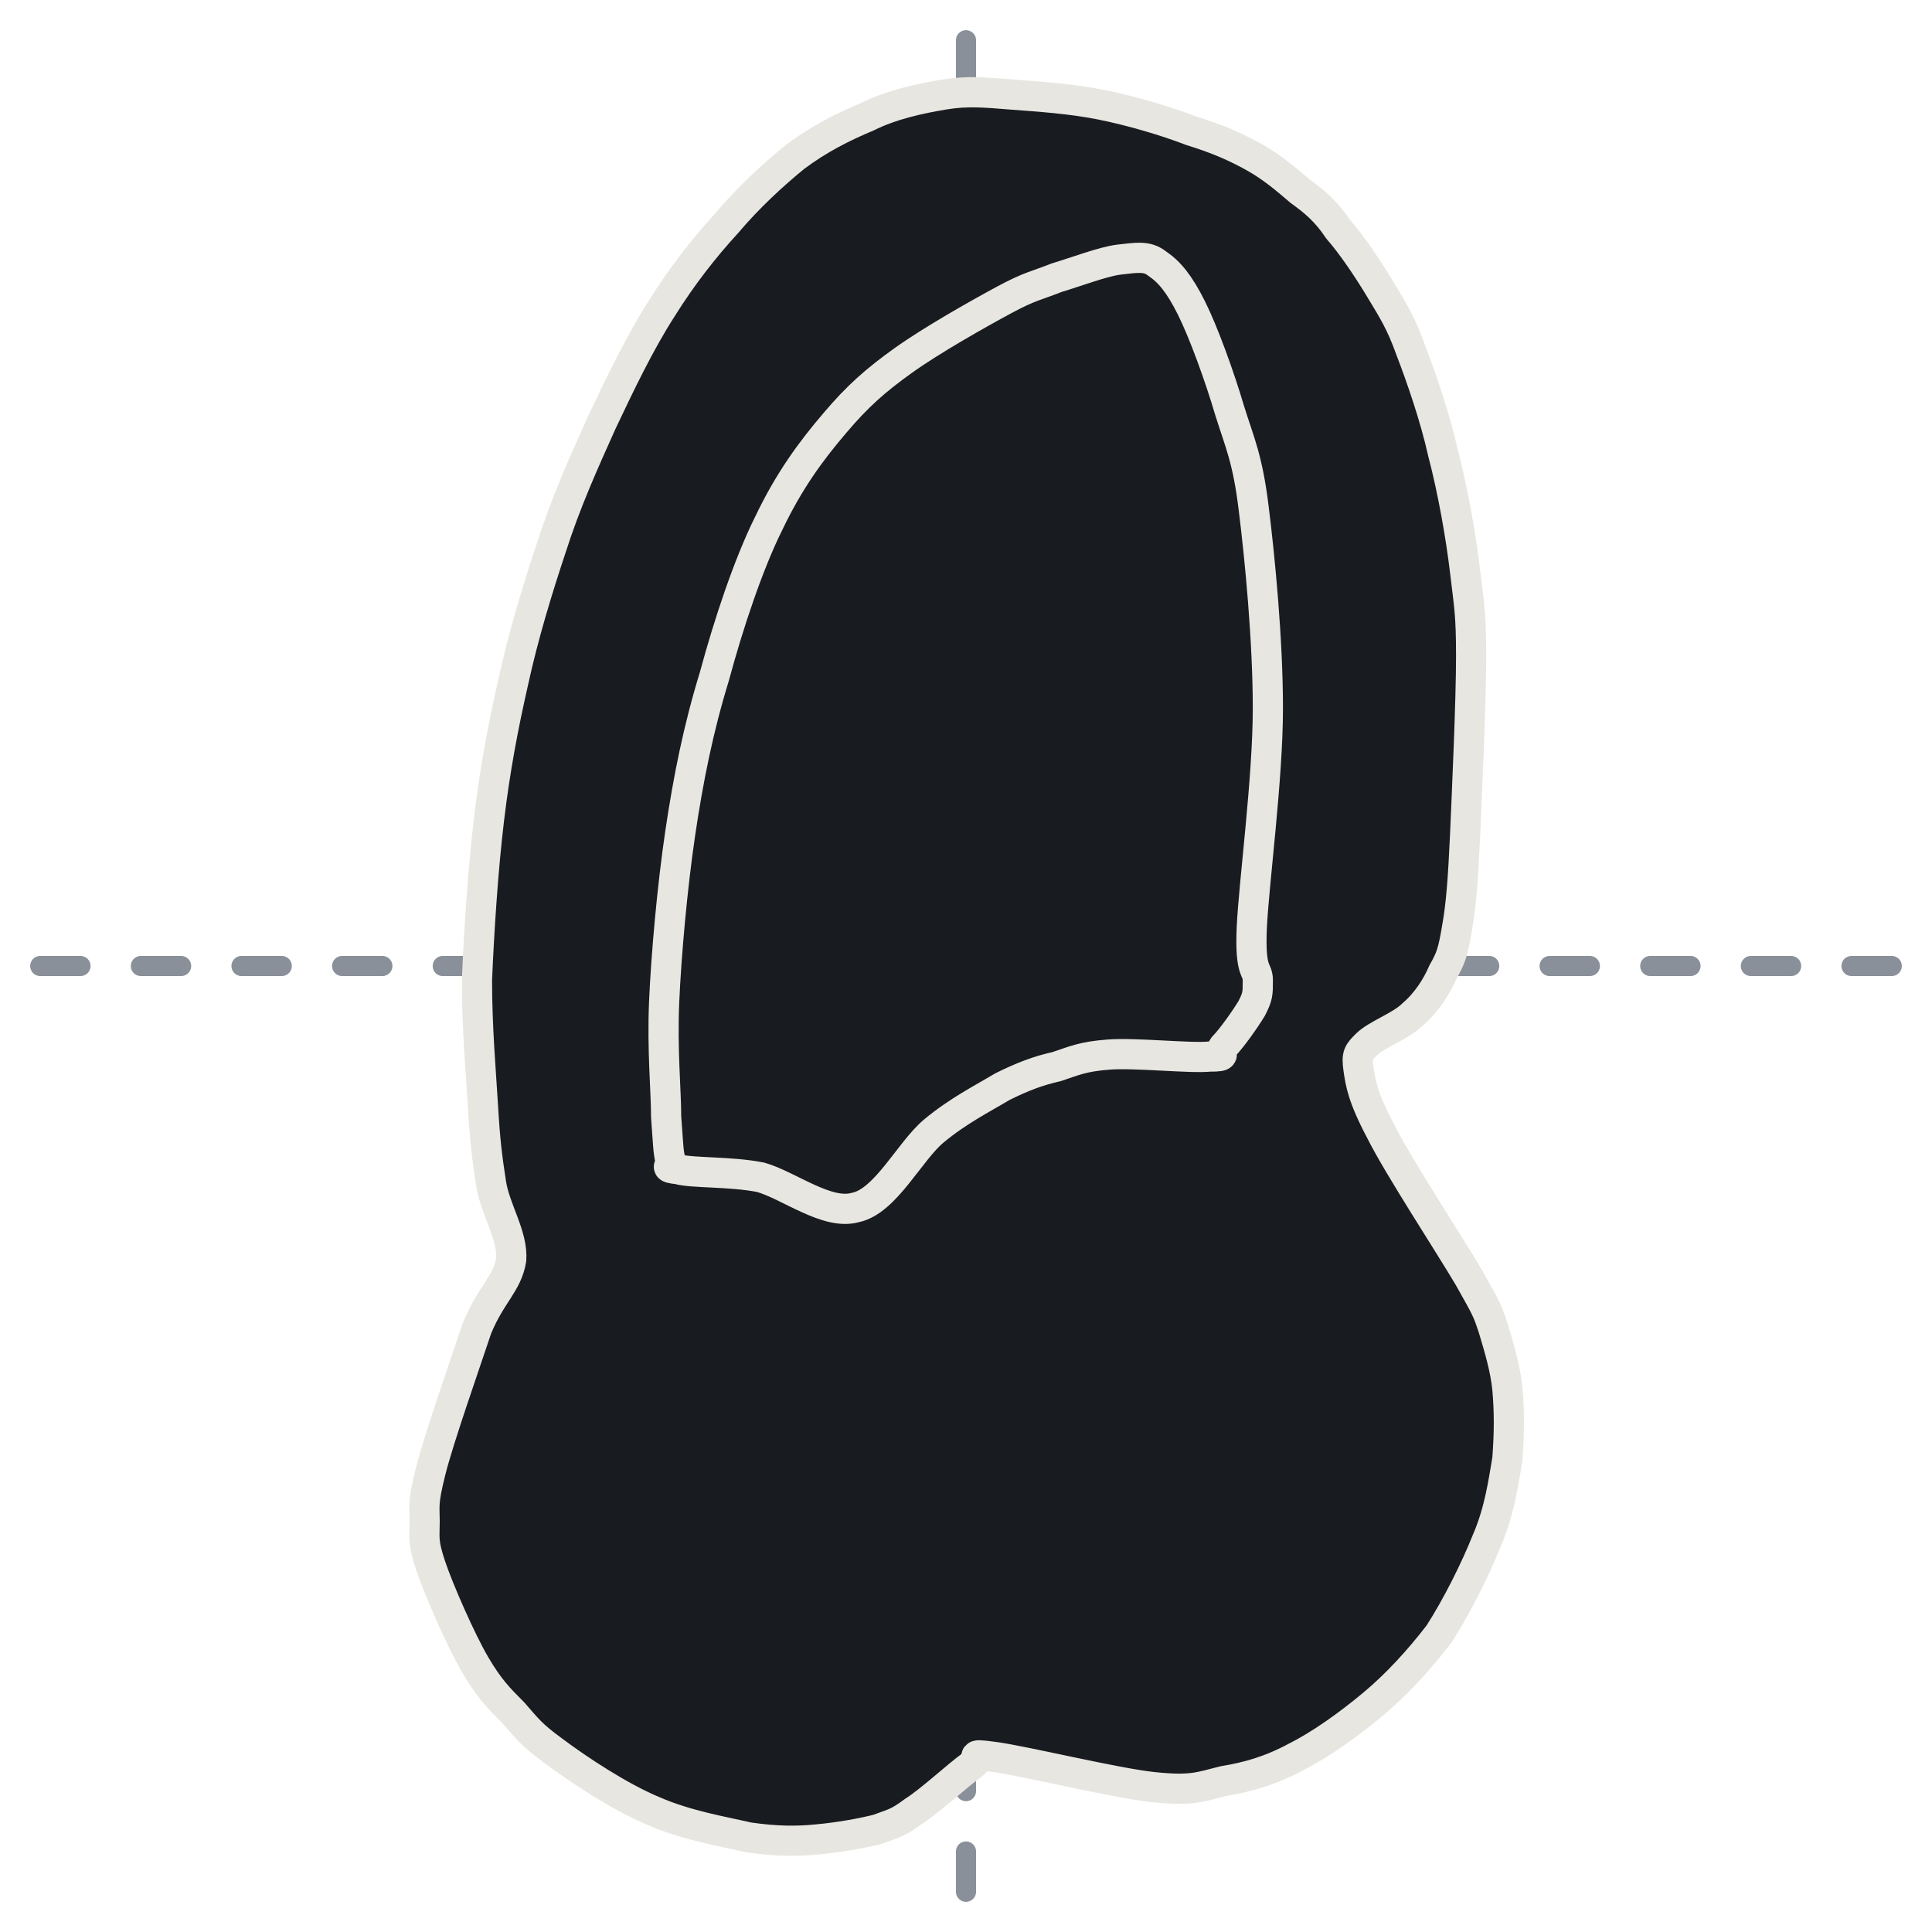
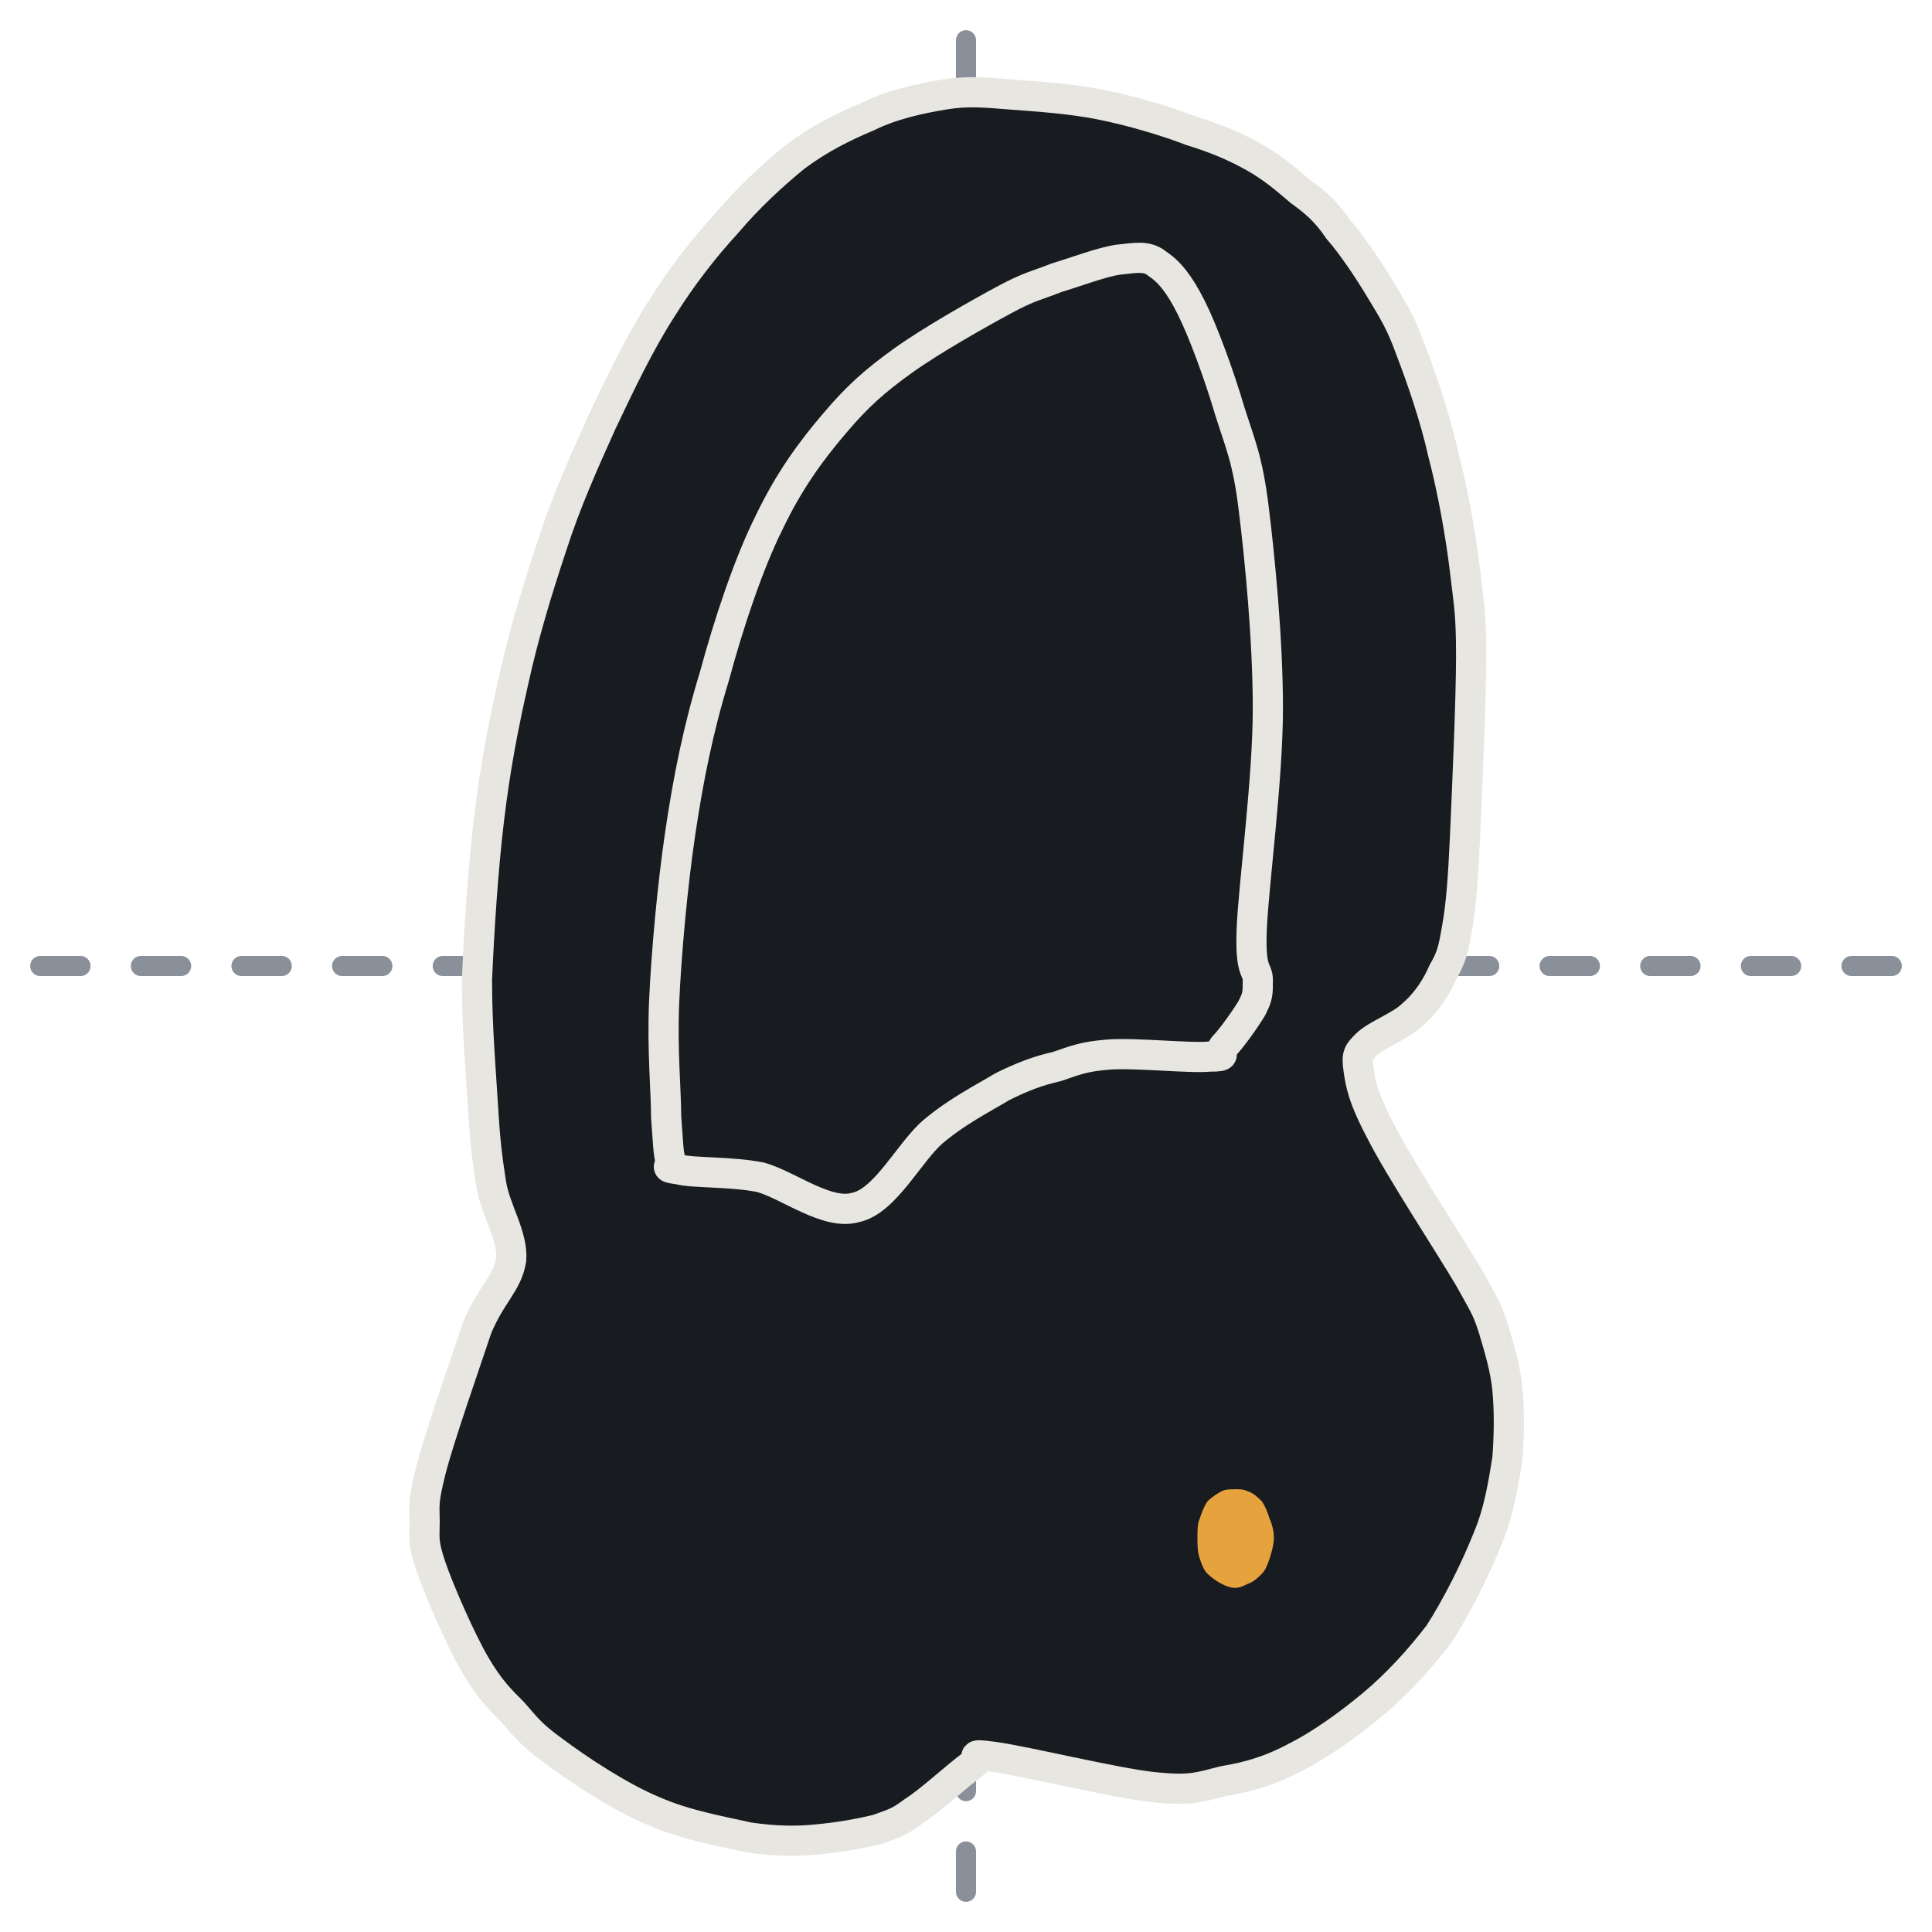
<svg xmlns="http://www.w3.org/2000/svg" viewBox="0 0 96 96" width="96" height="96" role="img" aria-label="Soundcore H30i">
  <path d="M48.0 2.0L48.0 4.0M48.0 7.0L48.0 9.0M48.0 12.0L48.0 14.0M48.0 17.0L48.0 19.0M48.0 22.0L48.0 24.0M48.0 27.0L48.0 29.0M48.0 32.0L48.0 34.0M48.0 37.0L48.0 39.0M48.0 42.0L48.0 44.0M48.0 47.0L48.0 49.0M48.0 52.0L48.0 54.0M48.0 57.0L48.0 59.0M48.0 62.0L48.0 64.0M48.0 67.0L48.0 69.0M48.0 72.0L48.0 74.0M48.0 77.0L48.0 79.0M48.0 82.0L48.0 84.0M48.0 87.0L48.0 89.0M48.0 92.0L48.0 94.0M2.0 48.0L4.0 48.0M7.0 48.0L9.0 48.0M12.0 48.0L14.0 48.0M17.0 48.0L19.0 48.0M22.0 48.0L24.0 48.0M27.0 48.0L29.0 48.0M32.0 48.0L34.0 48.0M37.0 48.0L39.0 48.0M42.0 48.0L44.0 48.0M47.0 48.0L49.0 48.0M52.0 48.0L54.0 48.0M57.0 48.0L59.0 48.0M62.0 48.0L64.0 48.0M67.0 48.0L69.0 48.0M72.0 48.0L74.0 48.0M77.0 48.0L79.0 48.0M82.0 48.0L84.0 48.0M87.0 48.0L89.0 48.0M92.0 48.0L94.0 48.0" fill="none" stroke="#8A9099" stroke-width="1.0" stroke-linecap="round" stroke-linejoin="round" />
  <path d="M46.9 4.7C48.1 4.5 49.0 4.6 50.3 4.7C51.6 4.8 53.2 4.9 54.7 5.2C56.2 5.5 57.9 6.0 59.2 6.5C60.5 6.9 61.4 7.3 62.3 7.8C63.2 8.3 63.9 8.9 64.6 9.5C65.3 10.0 65.9 10.5 66.5 11.4C67.2 12.2 68.0 13.4 68.6 14.4C69.2 15.4 69.6 16.0 70.1 17.4C70.6 18.7 71.3 20.7 71.7 22.5C72.2 24.4 72.6 26.7 72.8 28.4C73.0 30.1 73.1 30.5 73.1 32.6C73.1 34.8 72.9 39.2 72.8 41.5C72.7 43.7 72.6 45.0 72.4 46.1C72.2 47.3 72.1 47.6 71.7 48.3C71.4 49.0 70.9 49.8 70.2 50.4C69.6 51.0 68.4 51.4 67.9 51.9C67.5 52.3 67.4 52.4 67.5 53.1C67.6 53.8 67.7 54.5 68.6 56.2C69.5 58.0 72.0 61.8 73.0 63.5C73.9 65.1 73.9 65.1 74.2 66.0C74.5 67.0 74.8 68.0 74.9 69.0C75.0 70.1 75.0 71.2 74.9 72.5C74.7 73.7 74.5 75.1 73.9 76.5C73.3 78.0 72.4 79.8 71.5 81.2C70.5 82.5 69.4 83.7 68.2 84.7C67.0 85.7 65.6 86.7 64.4 87.3C63.1 88.0 62.0 88.3 60.8 88.5C59.6 88.8 59.2 89.0 57.3 88.8C55.4 88.6 50.9 87.5 49.4 87.3C47.9 87.1 48.9 87.3 48.3 87.7C47.6 88.2 46.2 89.5 45.4 90.0C44.6 90.6 44.4 90.6 43.6 90.9C42.8 91.1 41.7 91.3 40.6 91.4C39.6 91.5 38.6 91.5 37.2 91.3C35.9 91.0 34.1 90.7 32.5 90.0C30.8 89.3 28.7 87.9 27.5 87.0C26.4 86.2 26.2 85.9 25.5 85.1C24.8 84.4 24.3 83.9 23.6 82.7C22.9 81.5 21.8 79.0 21.4 77.8C21.0 76.6 21.1 76.4 21.1 75.6C21.1 74.8 21.0 74.7 21.4 73.1C21.8 71.5 23.1 67.8 23.7 66.0C24.4 64.3 25.2 63.8 25.4 62.6C25.5 61.4 24.6 60.1 24.4 58.8C24.2 57.5 24.1 56.7 24.0 55.0C23.9 53.3 23.7 51.1 23.7 48.7C23.8 46.3 24.0 43.2 24.3 40.7C24.6 38.2 25.0 36.1 25.5 33.9C26.0 31.6 26.7 29.3 27.4 27.2C28.1 25.0 29.0 23.0 29.9 21.0C30.8 19.1 31.8 17.0 32.9 15.3C33.9 13.7 35.0 12.3 36.1 11.1C37.2 9.8 38.4 8.7 39.5 7.8C40.7 6.9 41.9 6.3 43.1 5.8C44.3 5.2 45.7 4.9 46.9 4.7Z" fill="#181B1F" stroke="#E8E6E1" stroke-width="1.5" stroke-linecap="round" stroke-linejoin="round" />
+   <path d="M63.3 76.4C63.3 76.7 63.2 77.1 63.1 77.4C63.0 77.7 62.9 78.0 62.7 78.2C62.5 78.4 62.3 78.6 62.0 78.7C61.8 78.8 61.6 78.9 61.4 78.9C61.1 78.9 60.9 78.8 60.7 78.7C60.5 78.6 60.2 78.4 60.0 78.2C59.8 78.0 59.7 77.7 59.6 77.4C59.5 77.1 59.5 76.7 59.5 76.4C59.5 76.1 59.5 75.7 59.6 75.5C59.7 75.2 59.8 74.9 60.0 74.6C60.2 74.4 60.5 74.2 60.7 74.1C60.9 74.0 61.1 74.0 61.4 74.0C61.6 74.0 61.8 74.0 62.0 74.1C62.3 74.2 62.5 74.4 62.7 74.6C62.9 74.9 63.0 75.2 63.1 75.5C63.2 75.7 63.3 76.1 63.3 76.4Z" fill="#E6A23C" />
  <path d="M55.6 12.9C56.5 12.8 57.0 12.7 57.5 13.1C58.1 13.5 58.6 14.1 59.2 15.3C59.8 16.5 60.6 18.7 61.1 20.4C61.6 22.0 62.0 22.8 62.3 25.3C62.6 27.7 63.0 31.8 63.0 35.2C63.0 38.7 62.3 43.9 62.2 46.1C62.1 48.4 62.5 48.1 62.5 48.7C62.5 49.4 62.5 49.5 62.2 50.1C61.9 50.6 61.2 51.6 60.8 52.0C60.5 52.4 61.1 52.5 60.1 52.5C59.2 52.6 56.4 52.3 55.1 52.4C53.8 52.5 53.4 52.7 52.5 53.0C51.6 53.2 50.8 53.5 49.8 54.0C48.8 54.6 47.6 55.2 46.4 56.2C45.2 57.2 44.0 59.7 42.5 60.0C41.1 60.4 39.2 58.9 37.8 58.5C36.3 58.2 34.4 58.3 33.7 58.1C32.9 58.0 33.4 58.0 33.3 57.6C33.2 57.2 33.2 56.8 33.1 55.5C33.1 54.2 32.9 52.2 33.0 49.8C33.1 47.5 33.4 44.1 33.8 41.4C34.2 38.7 34.7 36.2 35.5 33.6C36.2 31.0 37.2 28.0 38.2 26.0C39.2 23.9 40.3 22.4 41.5 21.0C42.6 19.7 43.5 18.9 44.9 17.9C46.3 16.9 48.6 15.6 49.9 14.9C51.2 14.2 51.5 14.2 52.5 13.8C53.5 13.5 54.8 13.0 55.6 12.9Z" fill="none" stroke="#E8E6E1" stroke-width="1.5" stroke-linecap="round" stroke-linejoin="round" />
</svg>
